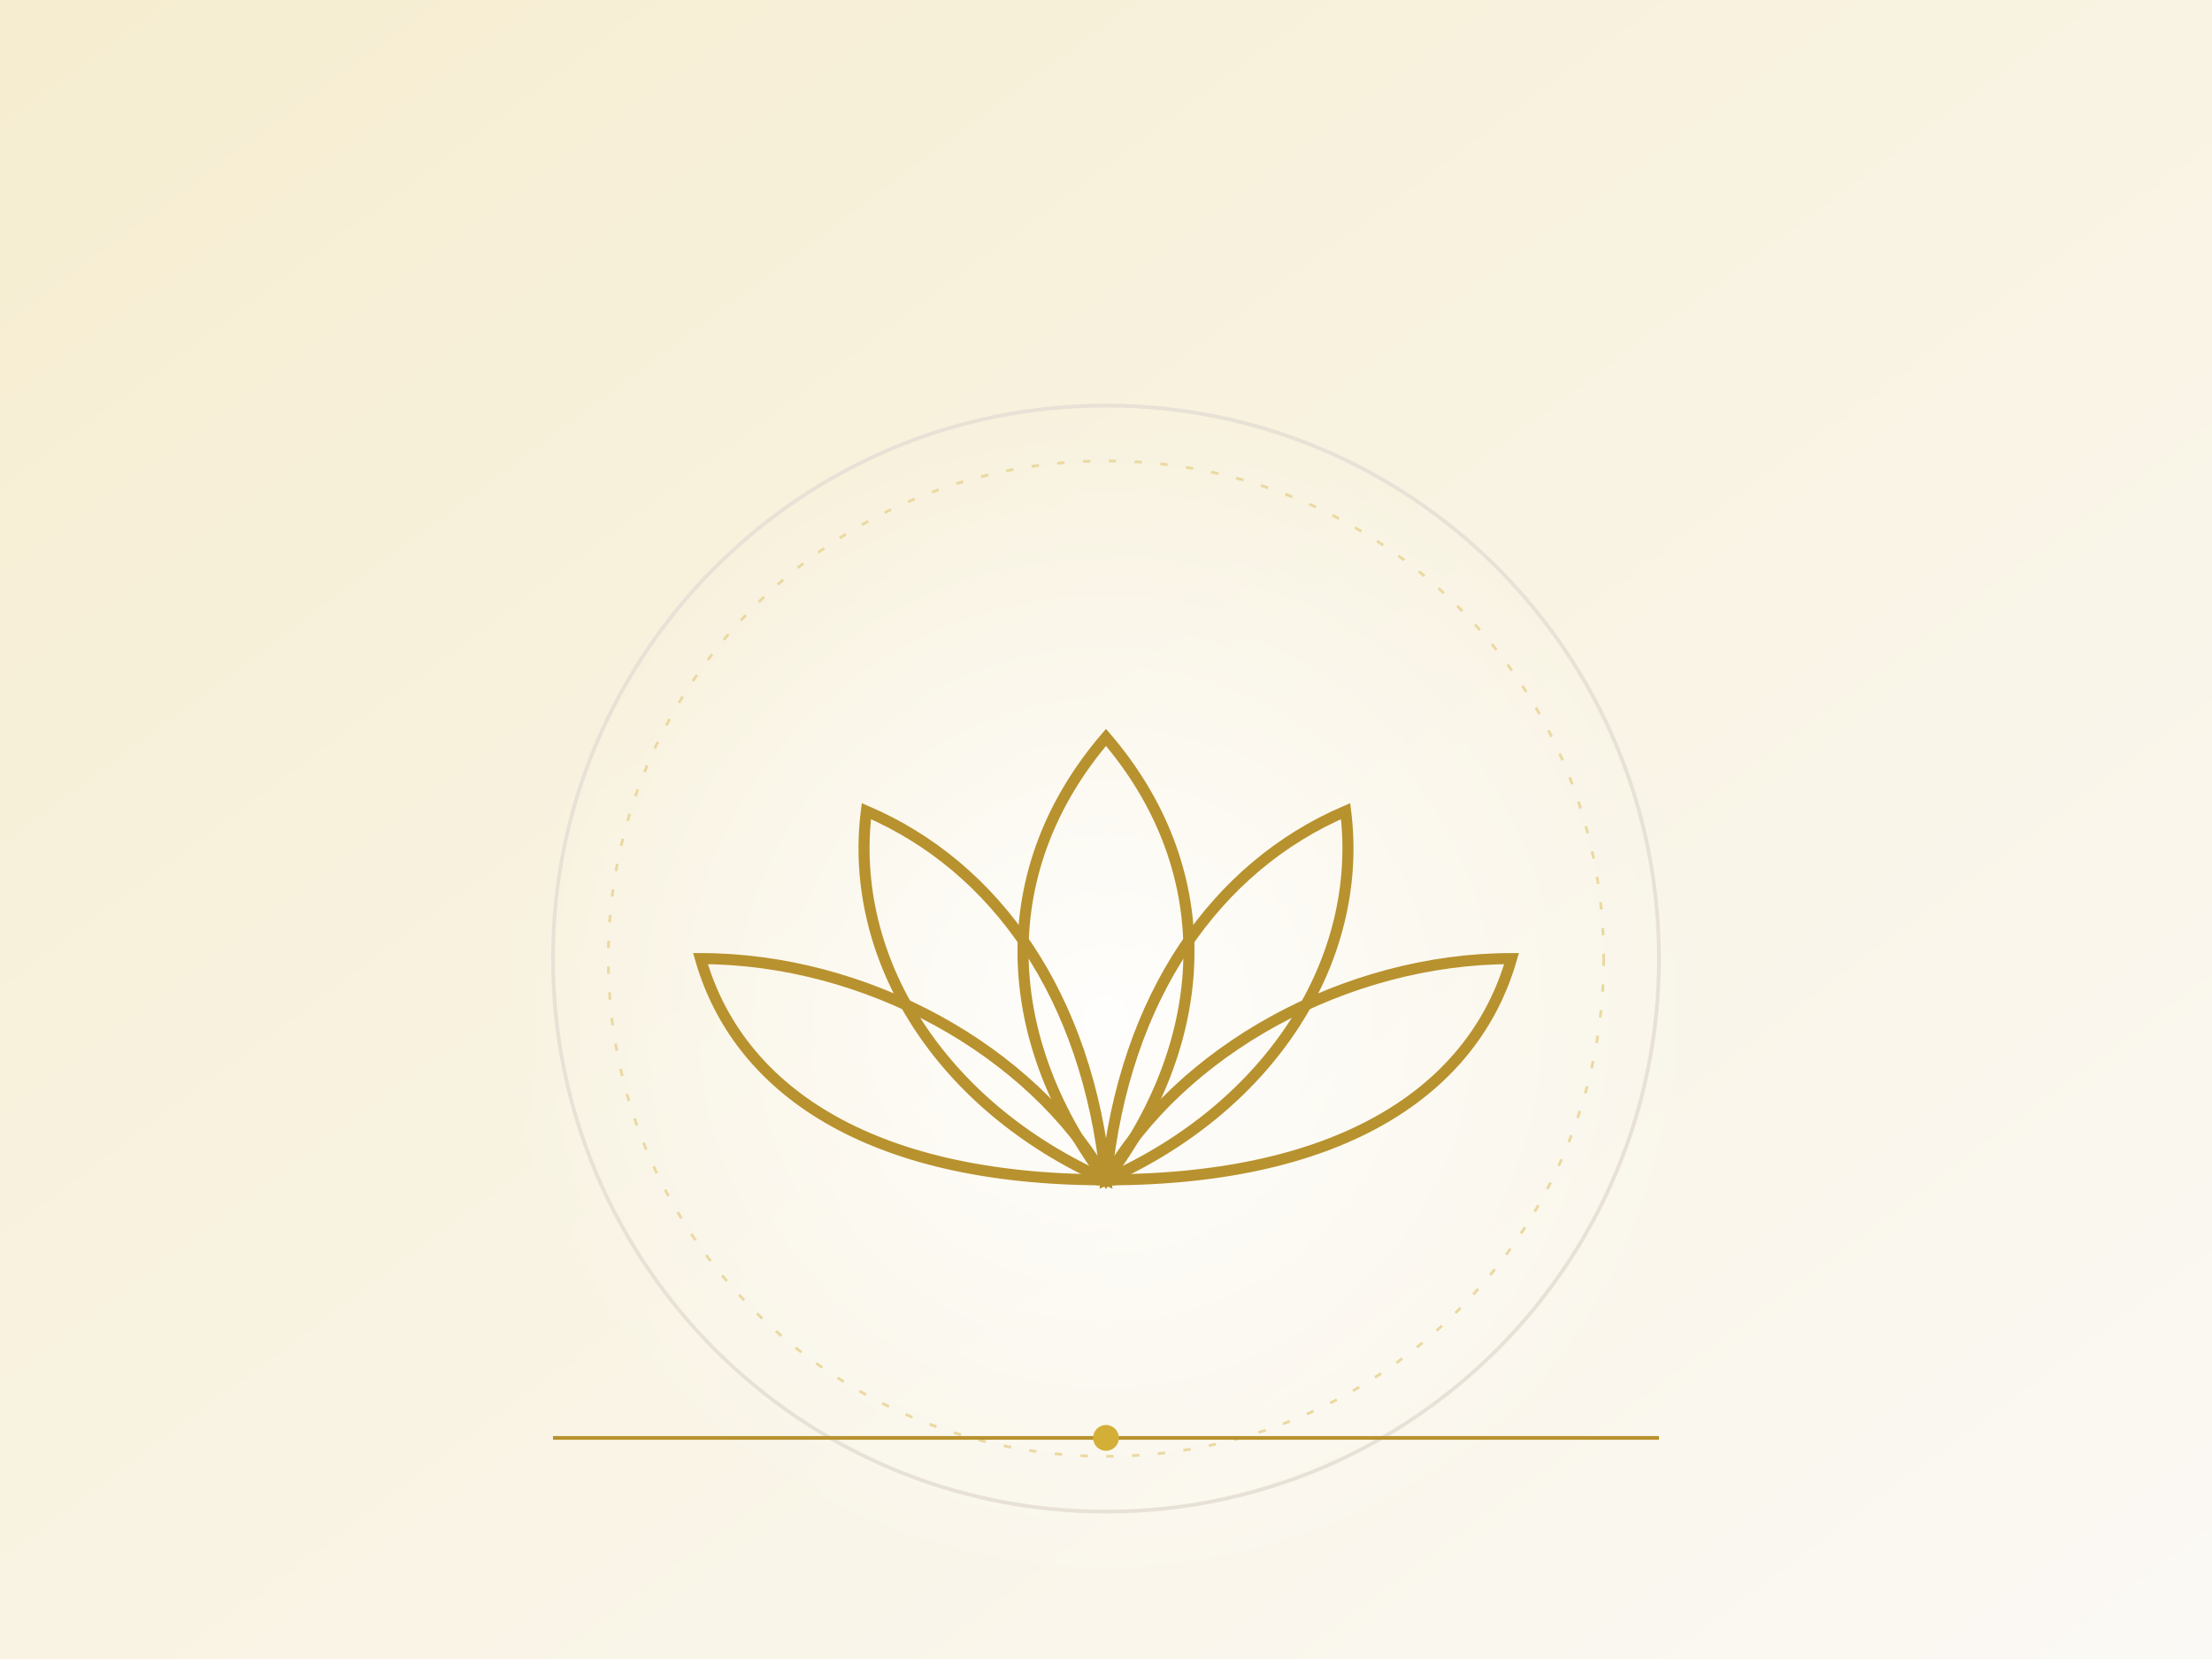
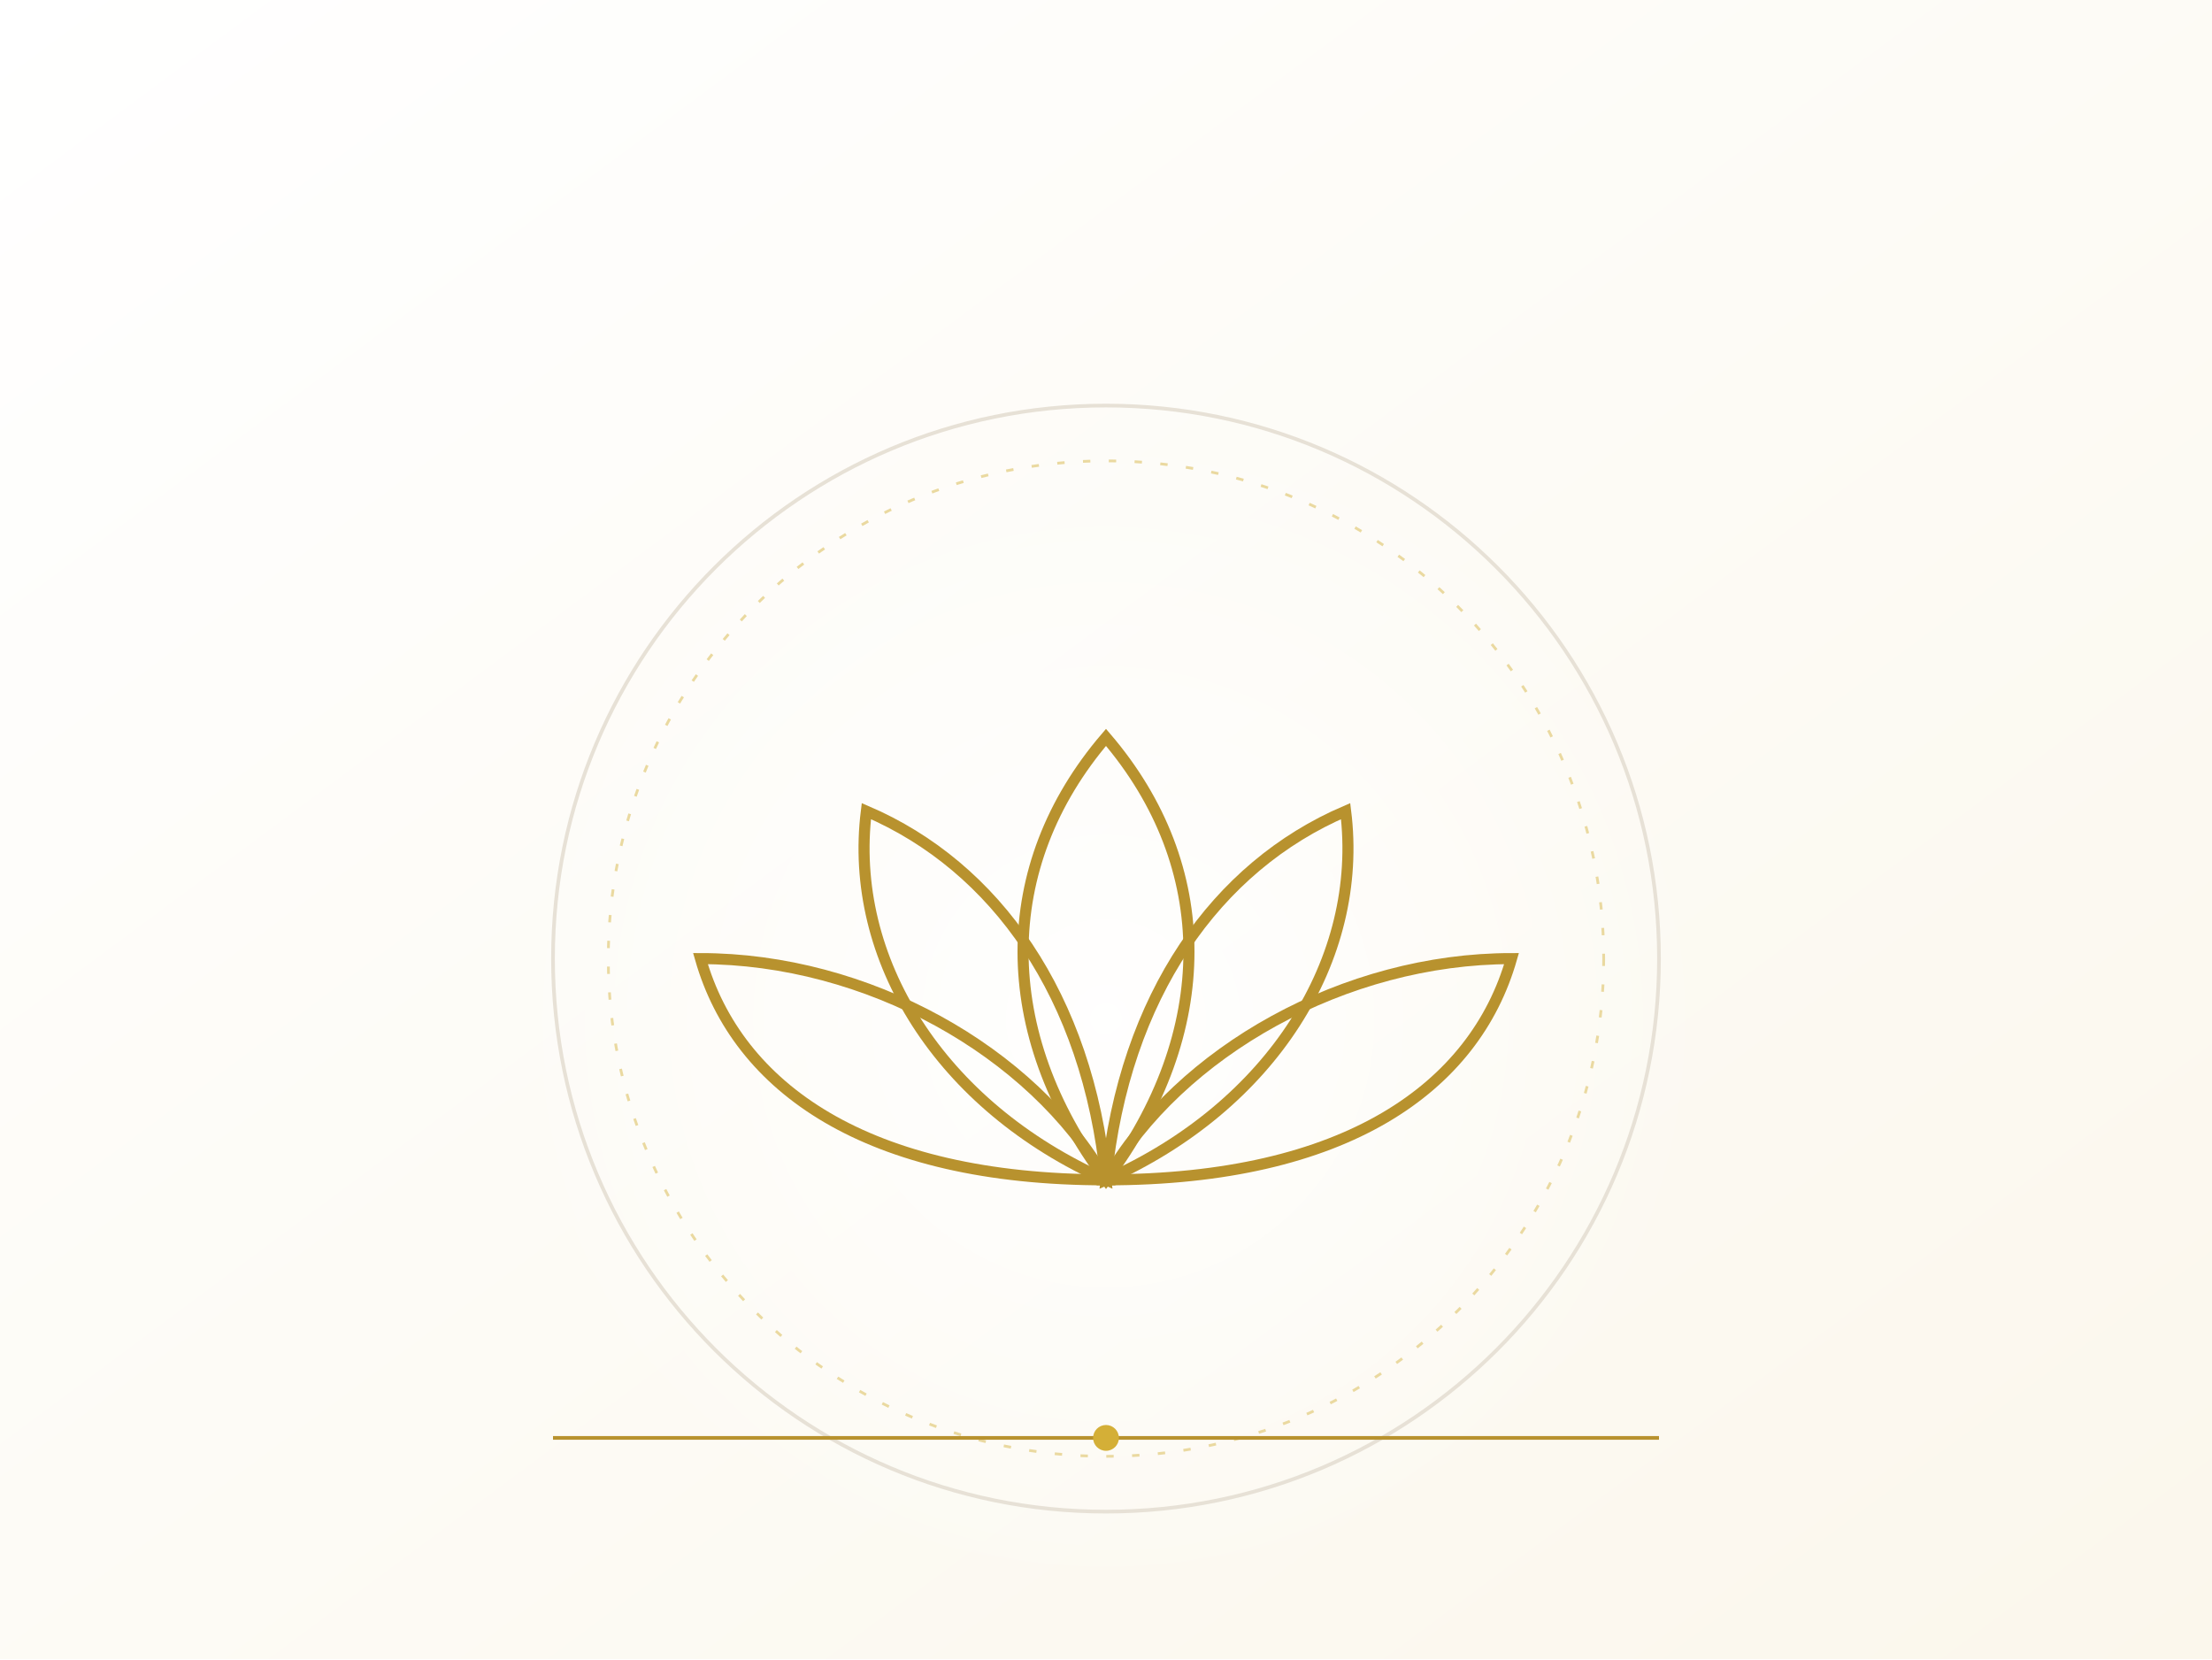
<svg xmlns="http://www.w3.org/2000/svg" viewBox="0 0 1200 900" width="1200" height="900" role="img">
  <defs>
    <linearGradient id="g" x1="0" y1="0" x2="1" y2="1">
-       <stop offset="0" stop-color="#F6EDD0" />
-       <stop offset="1" stop-color="#FBF9F5" />
+       <stop offset="0" stop-color="#FFFFFF" />
+       <stop offset="1" stop-color="#FBF7EC" />
    </linearGradient>
    <radialGradient id="r" cx="0.5" cy="0.55" r="0.5">
      <stop offset="0" stop-color="#FFFFFF" stop-opacity="0.9" />
      <stop offset="1" stop-color="#FFFFFF" stop-opacity="0" />
    </radialGradient>
  </defs>
  <rect width="1200" height="900" fill="url(#g)" />
  <circle cx="600" cy="520" r="330" fill="url(#r)" />
  <circle cx="600" cy="520" r="300" fill="none" stroke="#E7E1D6" stroke-width="2" />
  <circle cx="600" cy="520" r="270" fill="none" stroke="#EAD9A0" stroke-width="1.5" stroke-dasharray="4 10" />
  <g fill="none" stroke="#B8922E" stroke-width="6">
    <path d="M600 640 C540 560 540 470 600 400 C660 470 660 560 600 640Z" />
    <path d="M600 640 C510 600 460 520 470 440 C540 470 590 540 600 640Z" />
    <path d="M600 640 C690 600 740 520 730 440 C660 470 610 540 600 640Z" />
    <path d="M600 640 C470 640 400 590 380 520 C470 520 560 570 600 640Z" />
    <path d="M600 640 C730 640 800 590 820 520 C730 520 640 570 600 640Z" />
  </g>
  <path d="M300 780 L900 780" stroke="#B8922E" stroke-width="2" />
  <circle cx="600" cy="780" r="7" fill="#D4AF37" />
</svg>
